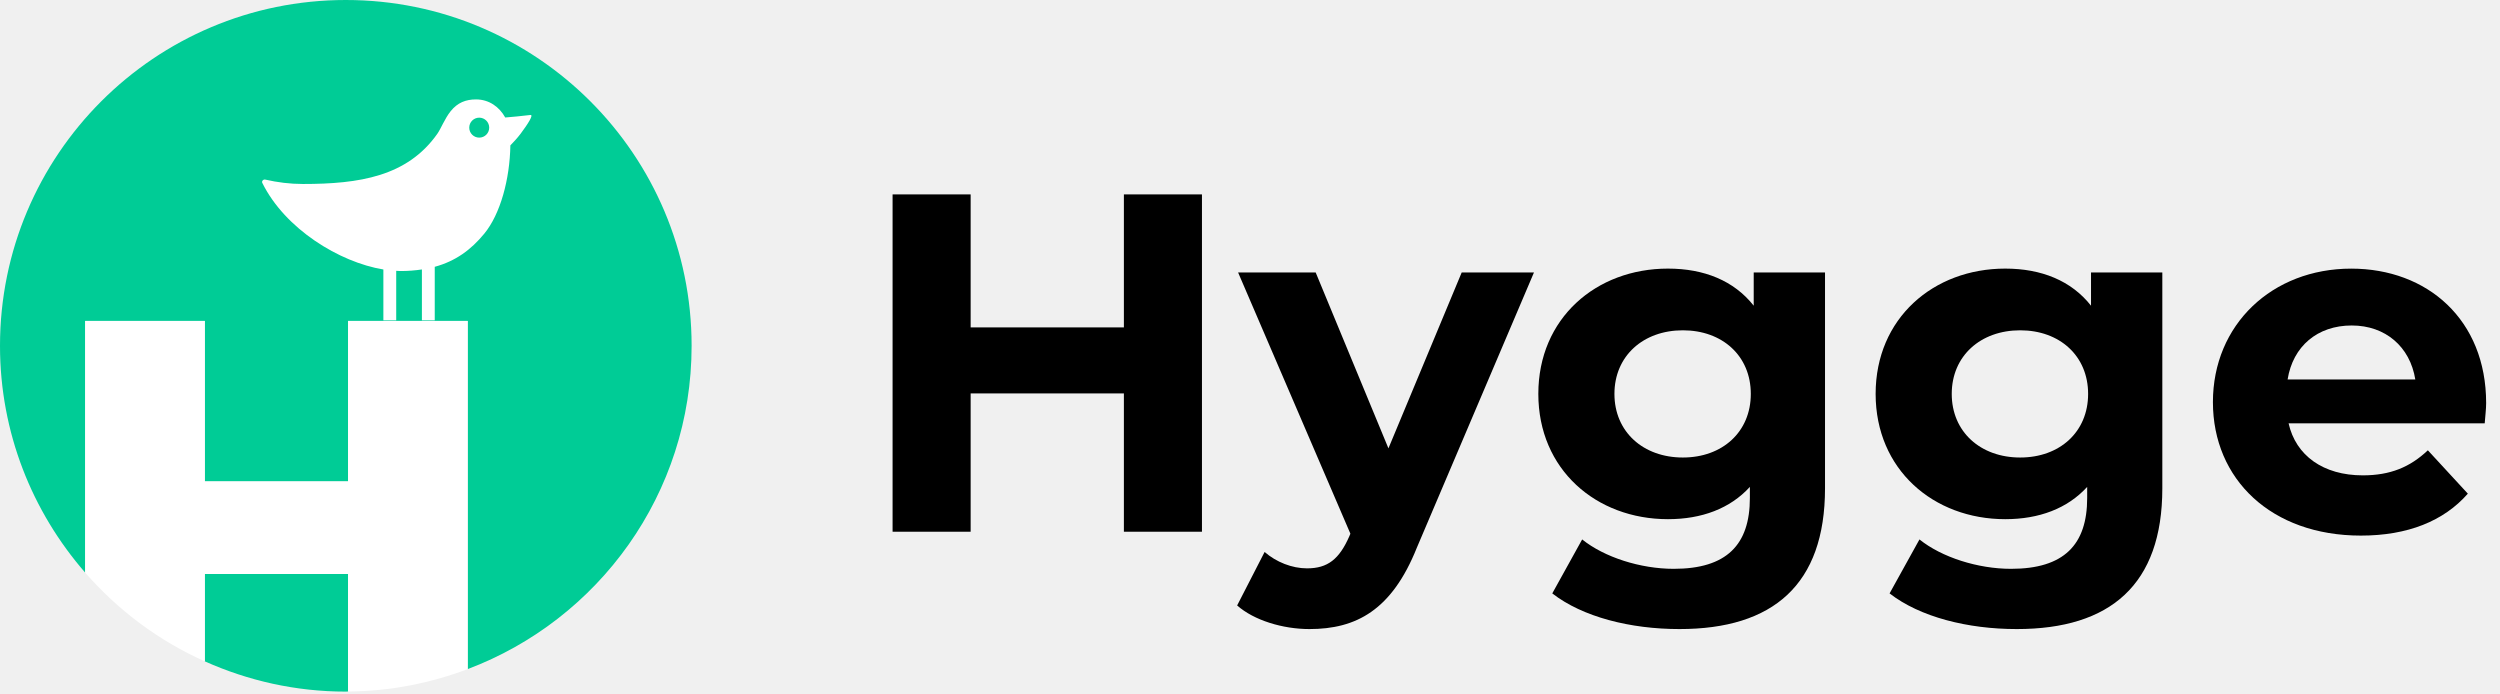
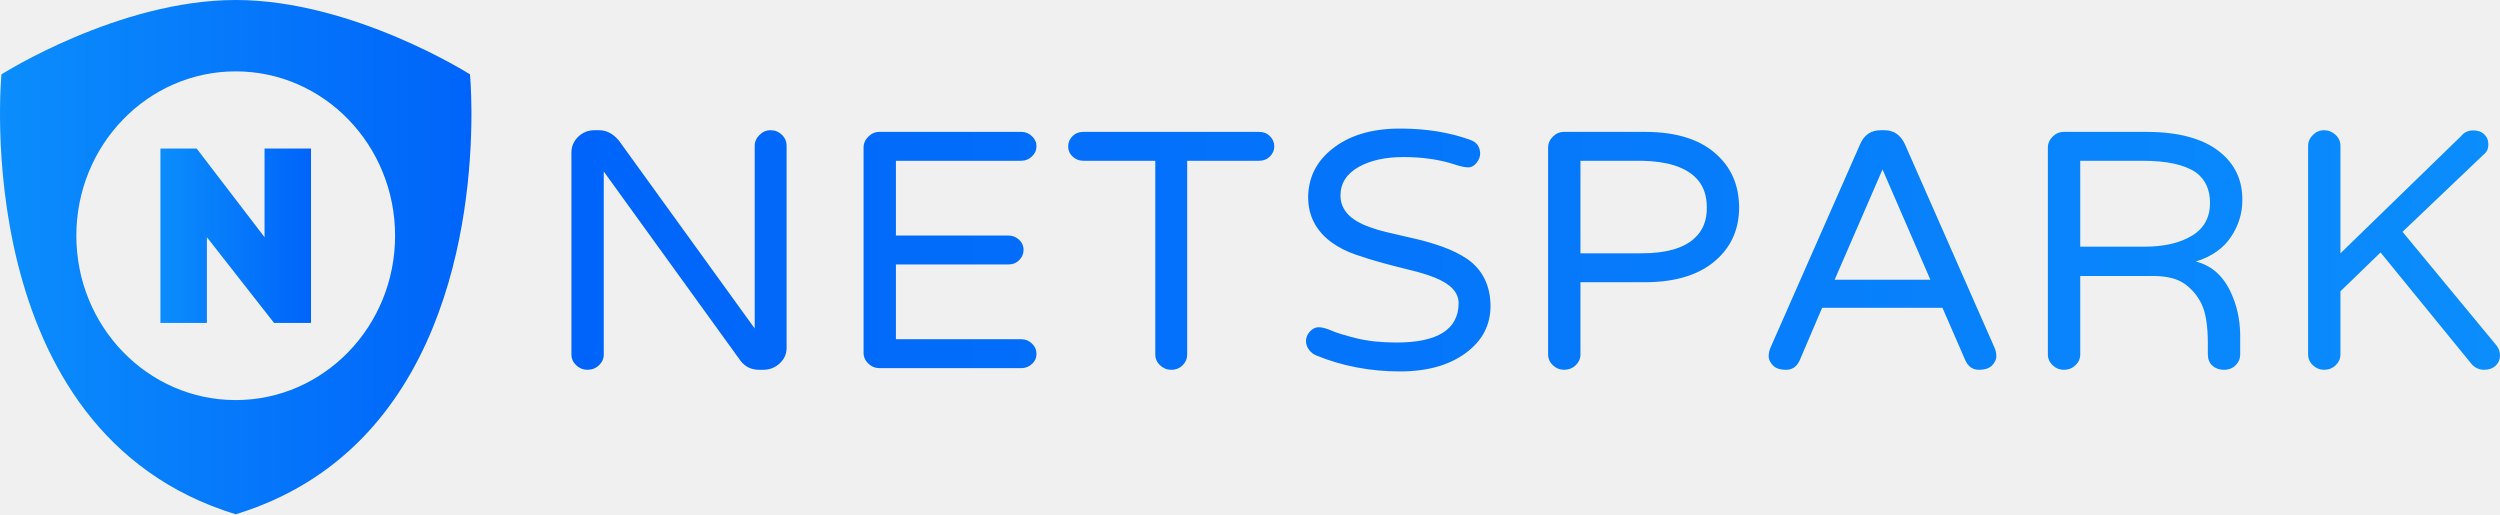
- <svg xmlns="http://www.w3.org/2000/svg" width="155" height="43" viewBox="0 0 155 43" fill="none">
-   <path d="M74.521 12.053V32.967H69.681V24.392H60.18V32.967H55.34V12.053H60.18V20.299H69.681V12.053H74.521Z" fill="black" />
-   <path d="M95.106 16.893L87.846 33.953C86.292 37.837 84.081 39.002 81.183 39.002C79.539 39.002 77.748 38.464 76.703 37.538L78.406 34.222C79.122 34.849 80.108 35.238 81.034 35.238C82.319 35.238 83.036 34.671 83.663 33.237L83.724 33.088L76.762 16.893H81.572L86.083 27.798L90.625 16.893H95.106Z" fill="black" />
-   <path d="M113.151 16.893V30.278C113.151 36.254 109.924 39.002 104.129 39.002C101.081 39.002 98.124 38.255 96.241 36.791L98.094 33.445C99.468 34.55 101.709 35.267 103.771 35.267C107.057 35.267 108.492 33.773 108.492 30.875V30.188C107.266 31.532 105.504 32.189 103.413 32.189C98.961 32.189 95.376 29.112 95.376 24.421C95.376 19.731 98.961 16.653 103.413 16.653C105.653 16.653 107.506 17.4 108.73 18.953V16.893H113.151ZM108.55 24.422C108.55 22.062 106.787 20.479 104.337 20.479C101.887 20.479 100.095 22.062 100.095 24.422C100.095 26.782 101.887 28.366 104.337 28.366C106.787 28.366 108.55 26.782 108.55 24.422Z" fill="black" />
-   <path d="M134.064 16.893V30.278C134.064 36.254 130.837 39.002 125.042 39.002C121.994 39.002 119.037 38.255 117.154 36.791L119.007 33.445C120.381 34.55 122.622 35.267 124.684 35.267C127.97 35.267 129.405 33.773 129.405 30.875V30.188C128.179 31.532 126.417 32.189 124.326 32.189C119.874 32.189 116.289 29.112 116.289 24.421C116.289 19.731 119.874 16.653 124.326 16.653C126.566 16.653 128.419 17.4 129.643 18.953V16.893H134.064ZM129.463 24.422C129.463 22.062 127.7 20.479 125.25 20.479C122.8 20.479 121.008 22.062 121.008 24.422C121.008 26.782 122.8 28.366 125.25 28.366C127.701 28.366 129.463 26.782 129.463 24.422Z" fill="black" />
-   <path d="M154.052 26.245H141.892C142.34 28.246 144.043 29.472 146.494 29.472C148.196 29.472 149.422 28.964 150.527 27.918L153.006 30.607C151.512 32.31 149.272 33.207 146.373 33.207C140.816 33.207 137.201 29.711 137.201 24.931C137.201 20.12 140.876 16.655 145.775 16.655C150.496 16.655 154.141 19.822 154.141 24.99C154.142 25.348 154.081 25.856 154.052 26.245ZM141.832 23.526H149.749C149.421 21.494 147.897 20.18 145.806 20.18C143.685 20.18 142.161 21.464 141.832 23.526Z" fill="black" />
-   <path d="M42.88 21.44C42.88 9.599 33.281 0 21.44 0C9.599 0 0 9.599 0 21.44C0 26.826 2.001 31.735 5.28 35.501V19.897H12.698V29.848H21.579V19.897H28.997V41.484C37.104 38.425 42.88 30.617 42.88 21.44Z" fill="#00CC96" />
-   <path d="M12.698 35.589V41.004C15.37 42.2 18.323 42.88 21.44 42.88C21.487 42.88 21.533 42.873 21.58 42.873V35.589H12.698Z" fill="#00CC96" />
-   <path d="M21.58 19.897V29.848H12.699V19.897H5.28V35.501C7.313 37.835 9.836 39.723 12.698 41.004V35.589H21.579V42.873C24.192 42.856 26.685 42.356 28.997 41.484V19.897H21.58Z" fill="white" />
-   <path d="M32.884 7.129C32.778 7.142 32.46 7.177 32.058 7.219C31.779 7.248 31.507 7.271 31.324 7.285C30.961 6.625 30.318 6.164 29.514 6.164C28.882 6.164 28.368 6.36 27.937 6.899C27.575 7.351 27.34 7.975 27.111 8.3C25.245 10.945 22.27 11.407 18.783 11.407C17.979 11.407 17.2 11.308 16.448 11.135C16.327 11.107 16.208 11.229 16.263 11.341C17.674 14.194 21.037 16.256 23.769 16.708V19.859H24.565V16.791C24.644 16.795 24.725 16.803 24.803 16.804C25.295 16.807 25.738 16.768 26.158 16.706V19.859H26.954V16.542C28.243 16.191 29.199 15.492 30.027 14.485C31.025 13.271 31.608 11.113 31.643 9.013C31.773 8.88 32.074 8.565 32.276 8.294C32.74 7.67 33.104 7.101 32.884 7.129ZM29.712 8.533C29.37 8.533 29.093 8.256 29.093 7.914C29.093 7.572 29.37 7.295 29.712 7.295C30.054 7.295 30.331 7.572 30.331 7.914C30.331 8.256 30.054 8.533 29.712 8.533Z" fill="white" />
+ <svg xmlns="http://www.w3.org/2000/svg" width="175px" height="36px" viewBox="0 0 175 36" version="1.1">
+   <defs>
+     <linearGradient x1="100%" y1="50%" x2="0%" y2="50%" id="linearGradient-1">
+       <stop stop-color="#0064FA" offset="0%" />
+       <stop stop-color="#0B8DFC" offset="100%" />
+     </linearGradient>
+     <linearGradient x1="100%" y1="50%" x2="0%" y2="50%" id="linearGradient-2">
+       <stop stop-color="#0064FA" offset="0%" />
+       <stop stop-color="#0B8DFC" offset="100%" />
+     </linearGradient>
+     <linearGradient x1="100%" y1="50%" x2="0%" y2="50%" id="linearGradient-3">
+       <stop stop-color="#0B8DFC" offset="0%" />
+       <stop stop-color="#0064FA" offset="100%" />
+     </linearGradient>
+   </defs>
+   <g id="Page-1" stroke="none" stroke-width="1" fill="none" fill-rule="evenodd">
+     <g id="logo" fill-rule="nonzero">
+       <g id="Logo-p">
+         <path d="M0.102,5.205 C0.102,5.205 -2.321,30.247 16.5,36 L16.5,36 C31.308,31.473 32.966,15.006 33,8.189 L33,8.189 L33,7.758 C32.992,6.167 32.899,5.205 32.899,5.205 L32.899,5.205 C32.899,5.205 24.699,0 16.5,0 L16.5,0 C8.301,0 0.102,5.205 0.102,5.205 M5.344,16.501 C5.344,10.147 10.339,4.996 16.5,4.996 L16.5,4.996 C22.661,4.996 27.656,10.147 27.656,16.501 L27.656,16.501 C27.656,22.855 22.661,28.005 16.5,28.005 L16.5,28.005 C10.339,28.005 5.344,22.855 5.344,16.501" id="Fill-1" fill="url(#linearGradient-1)" />
+         <polygon id="Fill-4" fill="url(#linearGradient-2)" points="18.518 10.395 18.518 16.604 13.764 10.395 11.229 10.395 11.229 22.607 14.482 22.607 14.482 16.604 19.185 22.607 21.771 22.607 21.771 10.395" />
+       </g>
+       <g id="Group-3" transform="translate(40, 9)" fill="url(#linearGradient-3)">
+         <path d="M57.88,1.82969627e-17 C55.944,0.019 54.394,0.501 53.231,1.444 L53.231,1.444 C52.124,2.331 51.57,3.469 51.57,4.857 L51.57,4.857 C51.59,6.148 52.144,7.189 53.231,7.98 L53.231,7.98 C53.714,8.326 54.277,8.611 54.921,8.832 L54.921,8.832 C55.564,9.055 56.209,9.251 56.853,9.425 L56.853,9.425 C57.496,9.598 58.136,9.763 58.77,9.917 L58.77,9.917 C59.403,10.071 59.962,10.244 60.445,10.436 L60.445,10.436 C61.552,10.881 62.105,11.478 62.105,12.229 L62.105,12.229 C62.085,14.061 60.635,14.976 57.758,14.976 L57.758,14.976 C56.671,14.976 55.726,14.875 54.921,14.672 L54.921,14.672 C54.116,14.47 53.537,14.292 53.186,14.137 L53.186,14.137 C52.833,13.984 52.541,13.906 52.309,13.906 L52.309,13.906 C52.079,13.906 51.872,14.008 51.691,14.21 L51.691,14.21 C51.51,14.413 51.419,14.629 51.419,14.86 L51.419,14.86 C51.419,15.091 51.49,15.299 51.63,15.482 L51.63,15.482 C51.771,15.665 51.933,15.796 52.113,15.872 L52.113,15.872 C53.945,16.624 55.907,17 58,17 L58,17 C59.911,17 61.451,16.566 62.618,15.699 L62.618,15.699 C63.765,14.851 64.338,13.752 64.338,12.404 L64.338,12.404 C64.319,10.957 63.765,9.858 62.679,9.108 L62.679,9.108 C62.175,8.779 61.617,8.505 61.003,8.282 L61.003,8.282 C60.389,8.061 59.751,7.873 59.086,7.719 L59.086,7.719 C58.423,7.564 57.778,7.416 57.155,7.271 L57.155,7.271 C56.531,7.126 55.967,6.948 55.464,6.736 L55.464,6.736 C54.377,6.254 53.834,5.57 53.834,4.684 L53.834,4.684 C53.834,3.835 54.257,3.17 55.102,2.688 L55.102,2.688 C55.927,2.226 56.973,1.994 58.241,1.994 L58.241,1.994 C59.61,1.994 60.837,2.177 61.924,2.544 L61.924,2.544 C62.286,2.659 62.573,2.717 62.784,2.717 L62.784,2.717 C62.995,2.717 63.187,2.611 63.358,2.399 L63.358,2.399 C63.529,2.188 63.614,1.966 63.614,1.734 L63.614,1.734 C63.594,1.252 63.352,0.935 62.89,0.78 L62.89,0.78 C61.479,0.274 59.899,0.013 58.145,1.82969627e-17 L58.145,1.82969627e-17 L57.88,1.82969627e-17 Z M121.9,0.448 C121.678,0.67 121.568,0.925 121.568,1.214 L121.568,1.214 L121.568,15.814 C121.568,16.103 121.678,16.354 121.9,16.566 L121.9,16.566 C122.121,16.778 122.383,16.885 122.684,16.885 L122.684,16.885 C123.006,16.885 123.277,16.778 123.5,16.566 L123.5,16.566 C123.72,16.354 123.832,16.103 123.832,15.814 L123.832,15.814 L123.832,11.39 L126.639,8.673 L133.008,16.48 C133.25,16.749 133.541,16.885 133.883,16.885 L133.883,16.885 C134.225,16.885 134.497,16.787 134.699,16.595 L134.699,16.595 C134.9,16.402 135,16.166 135,15.886 L135,15.886 C135,15.608 134.91,15.362 134.729,15.15 L134.729,15.15 L128.178,7.227 L133.883,1.792 C134.084,1.638 134.185,1.412 134.185,1.113 L134.185,1.113 C134.185,0.814 134.084,0.573 133.883,0.39 L133.883,0.39 C133.681,0.207 133.416,0.12 133.083,0.129 L133.083,0.129 C132.751,0.14 132.484,0.27 132.283,0.52 L132.283,0.52 L123.832,8.731 L123.832,1.214 C123.832,0.906 123.715,0.645 123.484,0.433 L123.484,0.433 C123.253,0.221 122.986,0.115 122.684,0.115 L122.684,0.115 C122.383,0.115 122.121,0.226 121.9,0.448 L121.9,0.448 Z M91.656,0.115 C90.971,0.115 90.488,0.443 90.207,1.098 L90.207,1.098 L83.927,15.352 C83.847,15.545 83.807,15.742 83.807,15.945 L83.807,15.945 C83.807,16.147 83.902,16.354 84.094,16.566 L84.094,16.566 C84.285,16.778 84.596,16.885 85.03,16.885 L85.03,16.885 C85.462,16.885 85.779,16.663 85.98,16.219 L85.98,16.219 L87.55,12.547 L95.972,12.547 L97.572,16.219 C97.773,16.663 98.09,16.885 98.522,16.885 L98.522,16.885 C98.955,16.885 99.267,16.778 99.459,16.566 L99.459,16.566 C99.649,16.354 99.745,16.147 99.745,15.945 L99.745,15.945 C99.745,15.742 99.704,15.545 99.624,15.352 L99.624,15.352 L93.345,1.098 C93.044,0.443 92.561,0.115 91.897,0.115 L91.897,0.115 L91.656,0.115 Z M91.776,2.861 L95.126,10.581 L88.425,10.581 L91.776,2.861 Z M13.161,0.448 C12.939,0.67 12.829,0.925 12.829,1.214 L12.829,1.214 L12.829,13.993 L3.32,0.838 C2.918,0.357 2.455,0.115 1.932,0.115 L1.932,0.115 L1.63,0.115 C1.166,0.115 0.78,0.27 0.468,0.578 L0.468,0.578 C0.156,0.887 0,1.252 0,1.676 L0,1.676 L0,15.814 C0,16.103 0.111,16.354 0.332,16.566 L0.332,16.566 C0.554,16.778 0.815,16.885 1.117,16.885 L1.117,16.885 C1.438,16.885 1.71,16.778 1.932,16.566 L1.932,16.566 C2.153,16.354 2.264,16.103 2.264,15.814 L2.264,15.814 L2.264,3.006 L11.833,16.248 C12.154,16.672 12.588,16.885 13.132,16.885 L13.132,16.885 L13.432,16.885 C13.875,16.885 14.257,16.735 14.58,16.436 L14.58,16.436 C14.901,16.138 15.062,15.776 15.062,15.352 L15.062,15.352 L15.062,1.214 C15.062,0.906 14.952,0.645 14.73,0.433 L14.73,0.433 C14.509,0.221 14.248,0.115 13.946,0.115 L13.946,0.115 C13.644,0.115 13.382,0.226 13.161,0.448 L13.161,0.448 Z M104.468,0.231 C104.167,0.231 103.905,0.342 103.684,0.563 L103.684,0.563 C103.462,0.785 103.351,1.04 103.351,1.329 L103.351,1.329 L103.351,15.814 C103.351,16.103 103.462,16.354 103.684,16.566 L103.684,16.566 C103.905,16.778 104.167,16.885 104.468,16.885 L104.468,16.885 C104.79,16.885 105.062,16.778 105.283,16.566 L105.283,16.566 C105.504,16.354 105.616,16.103 105.616,15.814 L105.616,15.814 L105.616,10.321 L110.717,10.321 C111.662,10.321 112.392,10.499 112.905,10.857 L112.905,10.857 C113.418,11.213 113.821,11.69 114.113,12.288 L114.113,12.288 C114.404,12.885 114.55,13.82 114.55,15.091 L114.55,15.091 L114.55,15.814 C114.55,16.142 114.656,16.402 114.867,16.595 L114.867,16.595 C115.079,16.787 115.35,16.885 115.682,16.885 L115.682,16.885 C116.015,16.885 116.286,16.778 116.497,16.566 L116.497,16.566 C116.708,16.354 116.814,16.103 116.814,15.814 L116.814,15.814 L116.814,14.745 C116.834,13.666 116.664,12.683 116.301,11.795 L116.301,11.795 C115.757,10.427 114.892,9.598 113.705,9.309 L113.705,9.309 C114.812,8.963 115.632,8.389 116.165,7.589 L116.165,7.589 C116.698,6.789 116.965,5.936 116.965,5.03 L116.965,5.03 C116.984,3.623 116.452,2.486 115.365,1.618 L115.365,1.618 C114.198,0.693 112.487,0.231 110.234,0.231 L110.234,0.231 L104.468,0.231 Z M105.616,2.254 L109.962,2.254 C111.672,2.254 112.92,2.525 113.705,3.065 L113.705,3.065 C114.369,3.546 114.701,4.26 114.701,5.204 L114.701,5.204 C114.701,6.225 114.278,6.992 113.433,7.502 L113.433,7.502 C112.588,8.013 111.472,8.269 110.083,8.269 L110.083,8.269 L105.616,8.269 L105.616,2.254 Z M69.484,0.231 C69.183,0.231 68.921,0.342 68.7,0.563 L68.7,0.563 C68.479,0.785 68.368,1.04 68.368,1.329 L68.368,1.329 L68.368,15.814 C68.368,16.103 68.479,16.354 68.7,16.566 L68.7,16.566 C68.921,16.778 69.183,16.885 69.484,16.885 L69.484,16.885 C69.806,16.885 70.077,16.778 70.3,16.566 L70.3,16.566 C70.52,16.354 70.632,16.103 70.632,15.814 L70.632,15.814 L70.632,10.755 L75.129,10.755 C77.403,10.755 79.124,10.187 80.291,9.049 L80.291,9.049 C81.257,8.124 81.74,6.938 81.74,5.493 L81.74,5.493 C81.72,4.028 81.237,2.843 80.291,1.937 L80.291,1.937 C79.144,0.799 77.424,0.231 75.129,0.231 L75.129,0.231 L69.484,0.231 Z M70.632,2.254 L74.918,2.254 C75.823,2.274 76.578,2.38 77.183,2.572 L77.183,2.572 C78.711,3.055 79.476,4.028 79.476,5.493 L79.476,5.493 C79.496,6.418 79.204,7.151 78.601,7.69 L78.601,7.69 C77.836,8.384 76.608,8.731 74.918,8.731 L74.918,8.731 L70.632,8.731 L70.632,2.254 Z M35.829,0.231 C35.527,0.231 35.275,0.332 35.073,0.534 L35.073,0.534 C34.873,0.737 34.772,0.972 34.772,1.243 L34.772,1.243 C34.772,1.532 34.878,1.773 35.089,1.966 L35.089,1.966 C35.3,2.158 35.547,2.254 35.829,2.254 L35.829,2.254 L40.87,2.254 L40.87,15.814 C40.87,16.103 40.98,16.354 41.201,16.566 L41.201,16.566 C41.423,16.778 41.684,16.885 41.987,16.885 L41.987,16.885 C42.308,16.885 42.575,16.778 42.787,16.566 L42.787,16.566 C42.998,16.354 43.104,16.103 43.104,15.814 L43.104,15.814 L43.104,2.254 L48.145,2.254 C48.446,2.254 48.697,2.153 48.899,1.951 L48.899,1.951 C49.1,1.749 49.2,1.513 49.2,1.243 L49.2,1.243 C49.2,0.972 49.1,0.737 48.899,0.534 L48.899,0.534 C48.697,0.332 48.446,0.231 48.145,0.231 L48.145,0.231 L35.829,0.231 Z M21.566,0.231 C21.265,0.231 21.003,0.342 20.782,0.563 L20.782,0.563 C20.56,0.785 20.45,1.04 20.45,1.329 L20.45,1.329 L20.45,15.699 C20.45,15.988 20.56,16.239 20.782,16.45 L20.782,16.45 C21.003,16.663 21.265,16.769 21.566,16.769 L21.566,16.769 L31.498,16.769 C31.779,16.769 32.026,16.672 32.237,16.48 L32.237,16.48 C32.448,16.287 32.554,16.056 32.554,15.786 L32.554,15.786 C32.554,15.496 32.448,15.251 32.237,15.048 L32.237,15.048 C32.026,14.846 31.779,14.745 31.498,14.745 L31.498,14.745 L22.714,14.745 L22.714,9.512 L30.592,9.512 C30.894,9.512 31.145,9.41 31.347,9.208 L31.347,9.208 C31.548,9.006 31.649,8.77 31.649,8.499 L31.649,8.499 C31.649,8.21 31.543,7.97 31.332,7.777 L31.332,7.777 C31.12,7.585 30.873,7.487 30.592,7.487 L30.592,7.487 L22.714,7.487 L22.714,2.254 L31.498,2.254 C31.779,2.254 32.026,2.153 32.237,1.951 L32.237,1.951 C32.448,1.749 32.554,1.513 32.554,1.243 L32.554,1.243 C32.554,0.972 32.448,0.737 32.237,0.534 L32.237,0.534 C32.026,0.332 31.779,0.231 31.498,0.231 L31.498,0.231 L21.566,0.231 Z" id="Fill-1" />
+       </g>
+     </g>
+   </g>
</svg>
